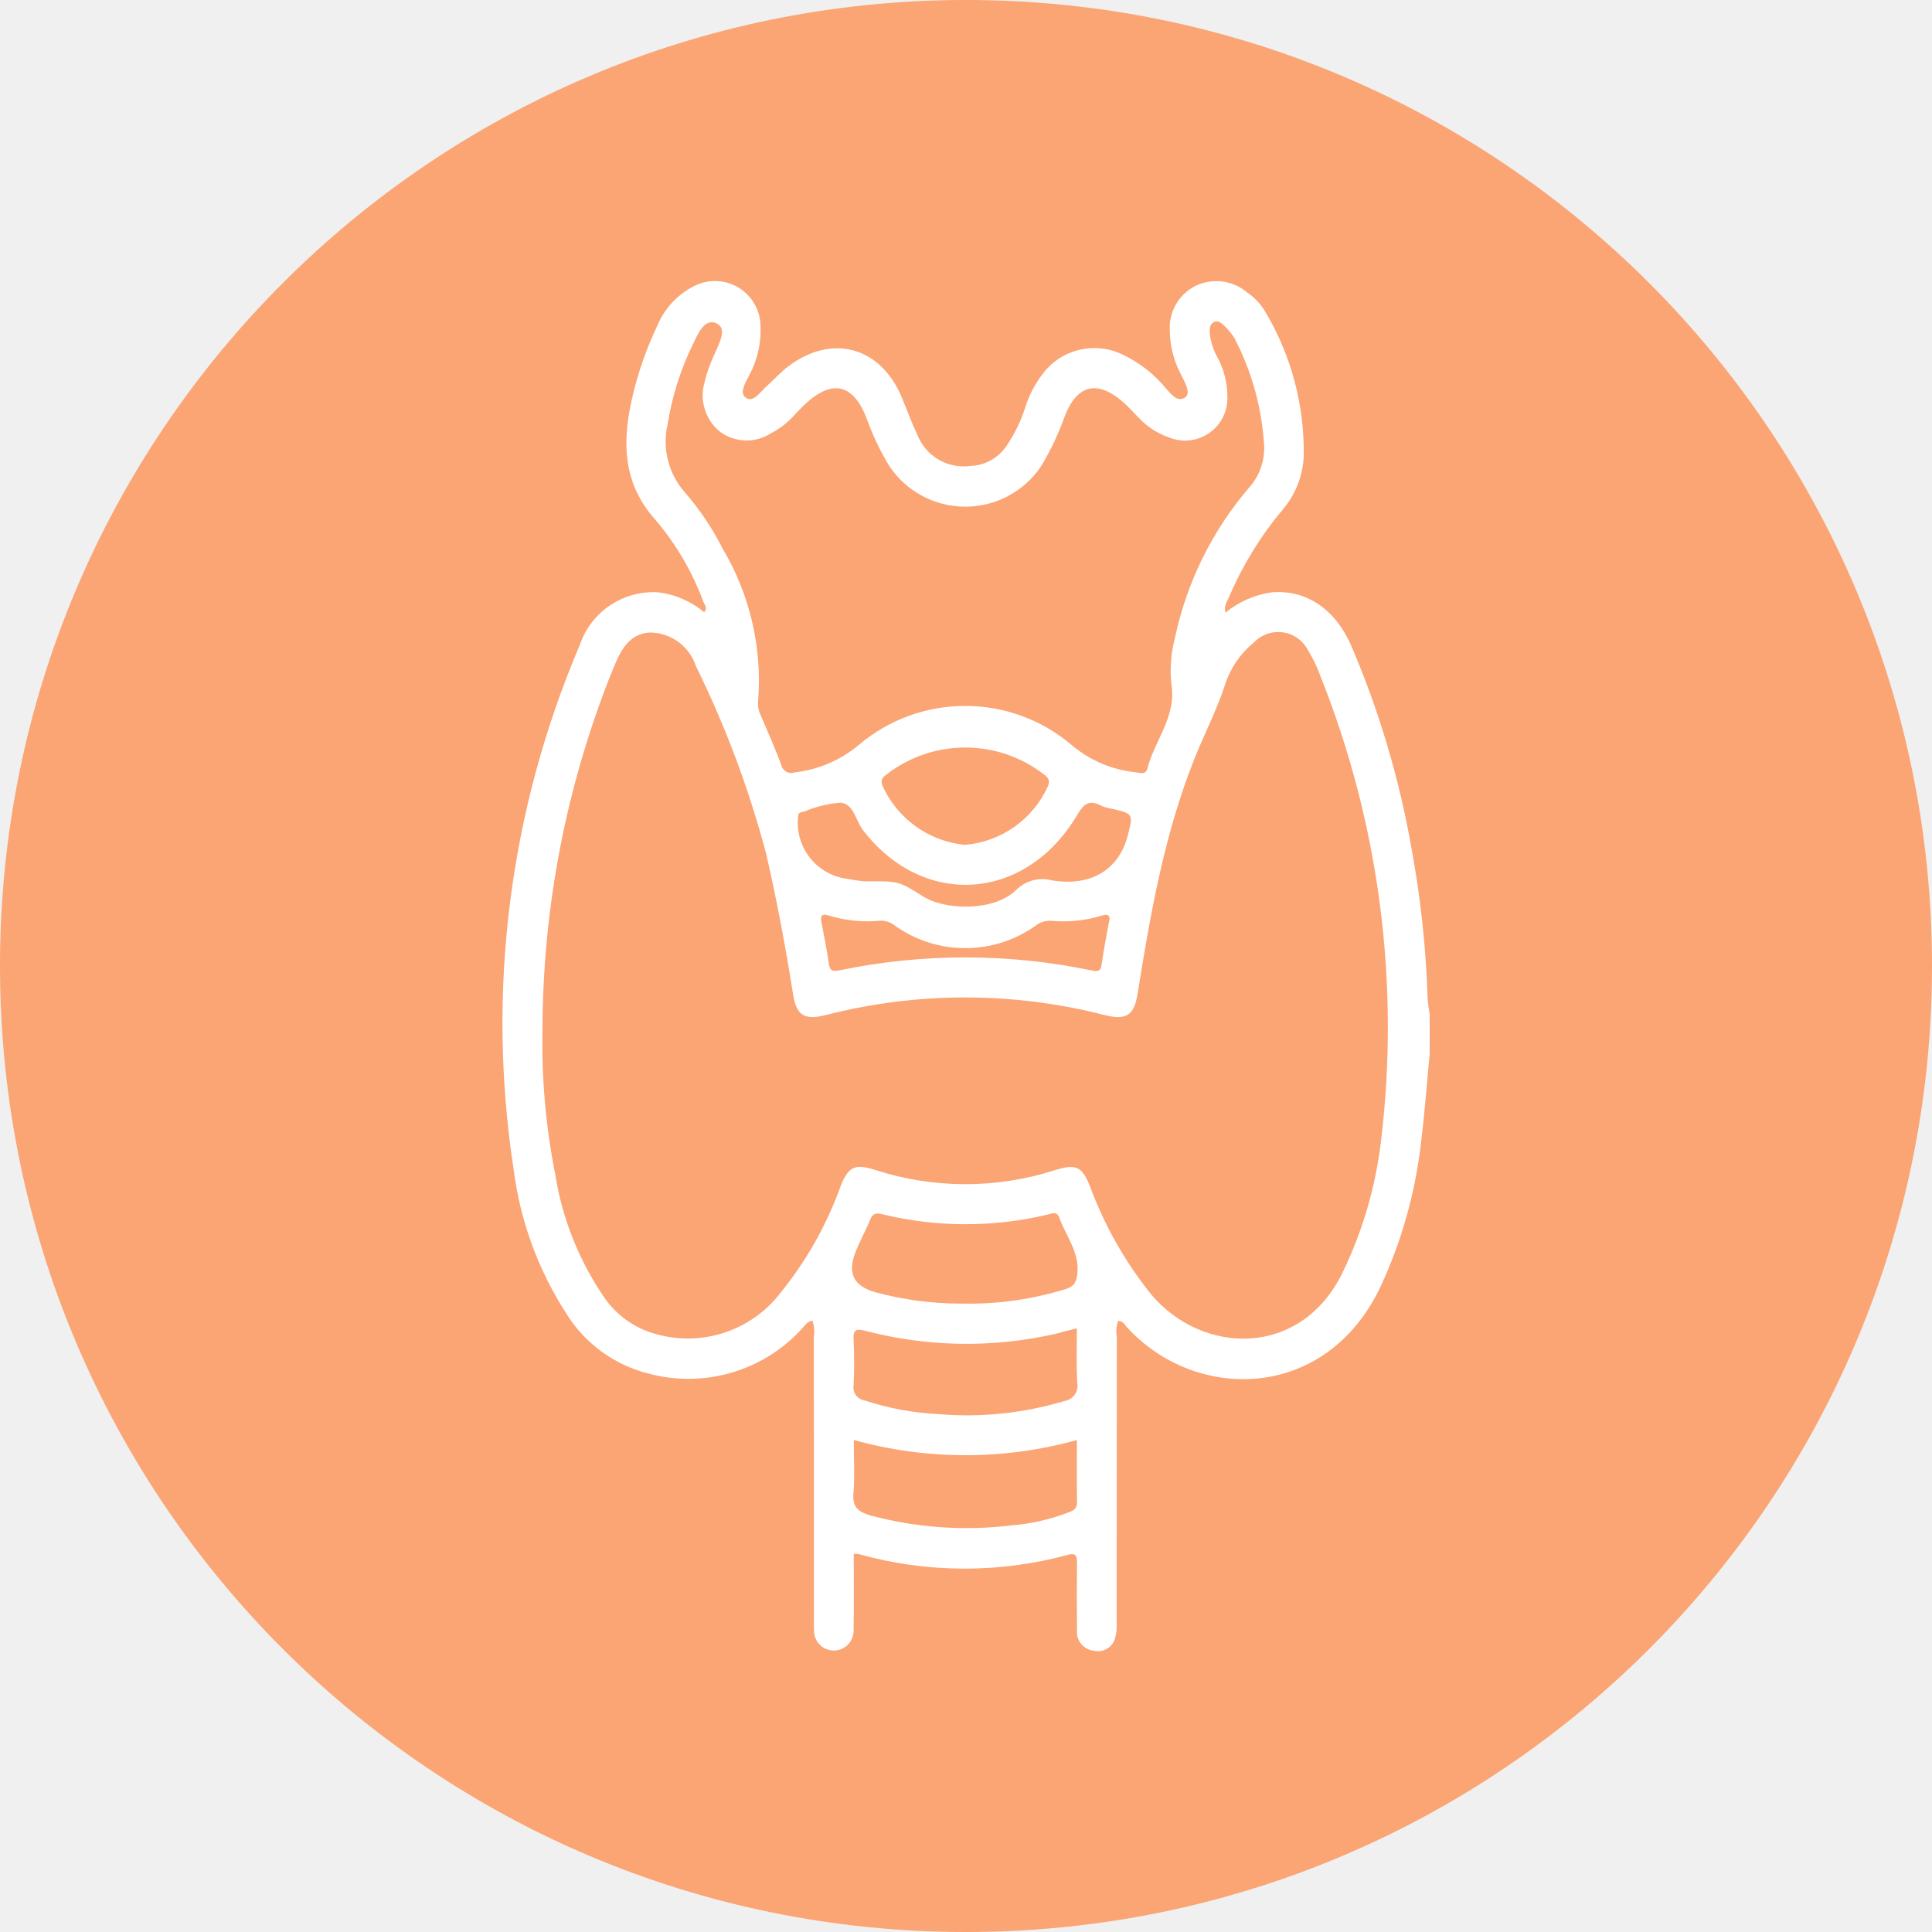
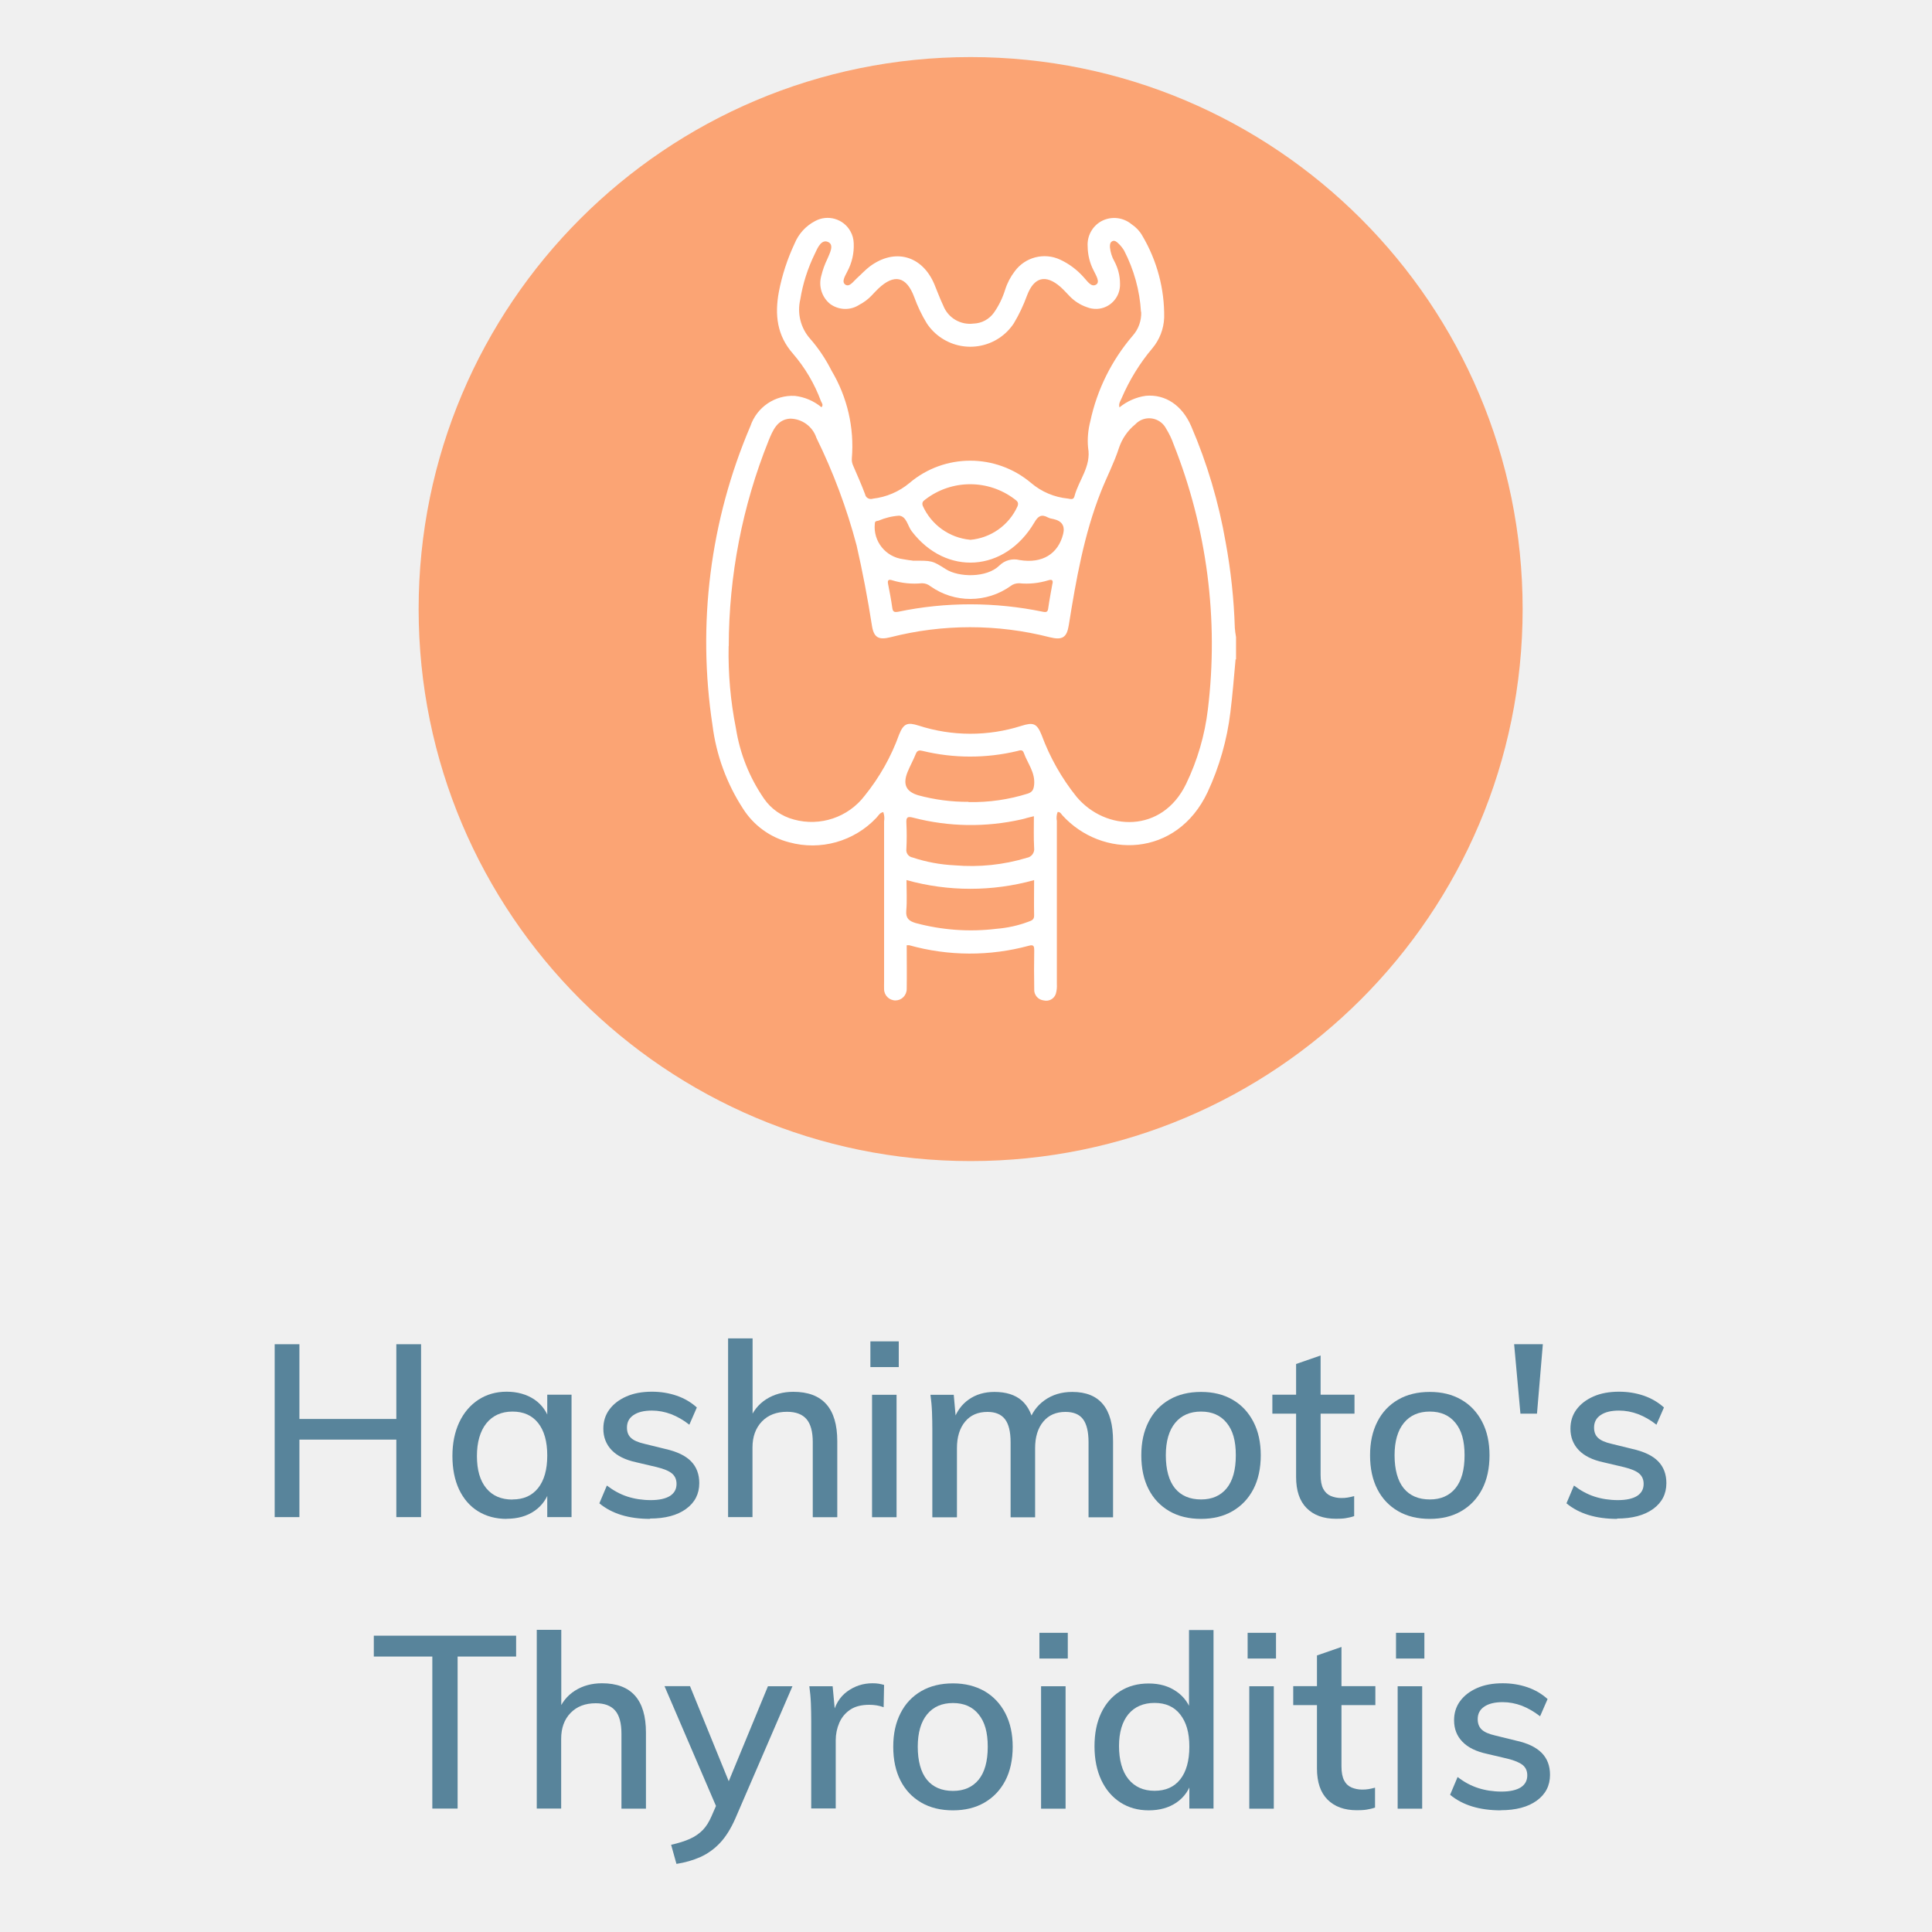
- <svg xmlns="http://www.w3.org/2000/svg" width="136" height="136" viewBox="0 0 136 136">
+ <svg xmlns="http://www.w3.org/2000/svg" id="Layer_2" data-name="Layer 2" viewBox="0 0 175 175">
  <defs>
    <style>
      .cls-1 {
+         fill: #fff;
+       }
+ 
+       .cls-2 {
        fill: #fba474;
      }

-       .cls-2 {
-         fill: #fff;
+       .cls-3 {
+         clip-path: url(#clippath);
+       }
+ 
+       .cls-4 {
+         fill: none;
+       }
+ 
+       .cls-5 {
+         fill: #58849b;
      }
    </style>
+     <clipPath id="clippath">
+       <rect class="cls-4" width="175" height="175" />
+     </clipPath>
  </defs>
-   <g id="Group_365" data-name="Group 365" transform="translate(-355.899 -64.557)">
-     <ellipse id="Ellipse_52" data-name="Ellipse 52" class="cls-1" cx="68" cy="68" rx="68" ry="68" transform="translate(355.899 64.557)" />
-     <g id="Group_364" data-name="Group 364" transform="translate(391.258 84.337)">
-       <path id="Path_289" data-name="Path 289" class="cls-2" d="M483.637,153.884c-.21,2.173-.366,4.354-.643,6.519a32.741,32.741,0,0,1-2.8,9.844c-3.82,8.139-13.04,8.217-17.9,2.864-.152-.168-.259-.433-.589-.411a2.106,2.106,0,0,0-.095,1.118q-.012,10.029-.011,20.058a3.467,3.467,0,0,1-.136,1.25,1.25,1.25,0,0,1-1.466.786,1.315,1.315,0,0,1-1.188-1.4q-.031-2.387,0-4.775c.005-.478-.061-.731-.64-.573a27.67,27.67,0,0,1-14.761-.061,1.638,1.638,0,0,0-.315,0c0,1.8.022,3.6-.01,5.391a1.393,1.393,0,1,1-2.786.03c-.016-.318-.008-.636-.008-.955q0-9.87-.006-19.739a2.312,2.312,0,0,0-.1-1.149c-.444.072-.613.461-.874.714a10.813,10.813,0,0,1-10.7,3,9.516,9.516,0,0,1-5.7-4.137,24.369,24.369,0,0,1-3.764-10.267,67.8,67.8,0,0,1,4.659-36.863,5.468,5.468,0,0,1,5.487-3.721,6.17,6.17,0,0,1,3.274,1.407c.269-.3.023-.531-.065-.756a19.1,19.1,0,0,0-3.427-5.821c-2.014-2.274-2.266-4.841-1.76-7.641a24.44,24.44,0,0,1,1.937-5.925,5.463,5.463,0,0,1,2.516-2.771,3.209,3.209,0,0,1,4.765,2.733,6.673,6.673,0,0,1-.782,3.47c-.251.515-.76,1.265-.241,1.619s1-.418,1.436-.805c.526-.472,1-1.009,1.561-1.43,3.074-2.3,6.463-1.366,7.956,2.173.37.878.691,1.779,1.1,2.637a3.508,3.508,0,0,0,3.724,2.219,3.211,3.211,0,0,0,2.513-1.343,10.455,10.455,0,0,0,1.39-2.847,7.42,7.42,0,0,1,1.17-2.244,4.537,4.537,0,0,1,5.6-1.436,8.774,8.774,0,0,1,2.873,2.134c.444.46.957,1.33,1.573.92.49-.326-.058-1.156-.326-1.721a6.646,6.646,0,0,1-.735-2.955,3.3,3.3,0,0,1,1.756-3.161,3.361,3.361,0,0,1,3.686.436,4.224,4.224,0,0,1,1.294,1.388,19.223,19.223,0,0,1,2.691,10.108,6.219,6.219,0,0,1-1.469,3.78,24.424,24.424,0,0,0-3.768,6.118c-.142.343-.413.669-.269,1.142a6.6,6.6,0,0,1,3.263-1.426c2.4-.2,4.457,1.169,5.581,3.747a64.244,64.244,0,0,1,4.249,14.287,69.556,69.556,0,0,1,1.131,10.535,10.822,10.822,0,0,0,.148,1.146Zm-62.454-1.61a47.2,47.2,0,0,0,.9,10.122,21.133,21.133,0,0,0,3.469,8.682,6.451,6.451,0,0,0,3.659,2.556,8.219,8.219,0,0,0,8.73-2.919,25.742,25.742,0,0,0,4.241-7.537c.555-1.392,1.036-1.547,2.428-1.106a20.615,20.615,0,0,0,12.615.023c1.471-.459,1.918-.324,2.5,1.133a27.1,27.1,0,0,0,4.316,7.615c3.593,4.26,10.533,4.5,13.478-1.581a29.049,29.049,0,0,0,2.687-9.21,66.7,66.7,0,0,0-4.228-32.661,9.982,9.982,0,0,0-.91-1.905,2.354,2.354,0,0,0-3.8-.55,6.271,6.271,0,0,0-2.023,2.933c-.6,1.852-1.507,3.571-2.218,5.373-2.089,5.294-3.062,10.86-3.956,16.443-.245,1.531-.807,1.864-2.346,1.477a39.467,39.467,0,0,0-19.608.006c-1.475.374-2.058.039-2.289-1.426-.522-3.315-1.142-6.61-1.89-9.883a70.79,70.79,0,0,0-4.955-13.252,3.435,3.435,0,0,0-3.241-2.369c-1.576.09-2.132,1.436-2.652,2.707A68.173,68.173,0,0,0,421.183,152.274Zm50.8-41.182a18.782,18.782,0,0,0-2.082-7.558,4.374,4.374,0,0,0-.735-.9c-.191-.18-.448-.408-.749-.23-.278.164-.277.475-.262.762a4.37,4.37,0,0,0,.54,1.7,5.832,5.832,0,0,1,.7,2.746,2.984,2.984,0,0,1-4.1,2.9,5.312,5.312,0,0,1-2.12-1.366c-.373-.376-.722-.78-1.121-1.128-1.828-1.594-3.267-1.227-4.126,1.049a19.769,19.769,0,0,1-1.627,3.44,6.427,6.427,0,0,1-10.713,0,18.167,18.167,0,0,1-1.551-3.242c-.952-2.562-2.468-2.912-4.44-1.032-.281.268-.539.561-.811.839a5.707,5.707,0,0,1-1.518,1.141,3.154,3.154,0,0,1-3.594-.11,3.3,3.3,0,0,1-1.093-3.448,10.217,10.217,0,0,1,.746-2.087c.288-.694.89-1.734.1-2.094-.831-.382-1.3.729-1.637,1.435a19.86,19.86,0,0,0-1.791,5.634,5.4,5.4,0,0,0,1.216,4.841,19.266,19.266,0,0,1,2.652,3.955,18.2,18.2,0,0,1,2.492,10.77,1.761,1.761,0,0,0,.166.917c.5,1.166,1.018,2.329,1.462,3.519a.716.716,0,0,0,.941.541,8.534,8.534,0,0,0,4.52-1.933,11.579,11.579,0,0,1,14.988.009,8.254,8.254,0,0,0,4.523,1.916c.3.04.681.2.8-.252.511-2.009,2.092-3.692,1.684-6a9.27,9.27,0,0,1,.273-3.263,23.813,23.813,0,0,1,5.21-10.528A4.172,4.172,0,0,0,471.982,111.092Zm-21.238,60.387a22.968,22.968,0,0,0,7.32-1.041c.548-.187.7-.472.767-1.058.163-1.54-.815-2.663-1.278-3.97-.159-.448-.513-.273-.805-.2a24.835,24.835,0,0,1-11.636-.018c-.371-.089-.661-.113-.846.344-.318.784-.741,1.526-1.048,2.314-.583,1.492-.139,2.377,1.355,2.82A23.234,23.234,0,0,0,450.744,171.479Zm-7.65,9.6c0,1.309.079,2.55-.025,3.775-.082.956.354,1.279,1.157,1.527a26.1,26.1,0,0,0,9.963.709,14.246,14.246,0,0,0,3.912-.872c.367-.139.719-.232.709-.764-.027-1.438-.009-2.877-.009-4.371A29.369,29.369,0,0,1,443.094,181.081Zm15.707-7.858c-.35.084-.587.138-.823.2s-.473.143-.714.194a28.191,28.191,0,0,1-13.316-.209c-.715-.191-.907-.091-.868.653a30.059,30.059,0,0,1,0,3.178.92.92,0,0,0,.762,1.054,19.5,19.5,0,0,0,5.188.964,23.813,23.813,0,0,0,8.9-.921,1.083,1.083,0,0,0,.894-1.279C458.754,175.826,458.8,174.589,458.8,173.223Zm-14.962-31.465c2.379-.017,2.4-.047,4.11,1.046,1.58,1.008,5.025,1.086,6.58-.442a2.6,2.6,0,0,1,2.507-.676c2.787.457,4.742-.761,5.36-3.211.373-1.477.372-1.476-1.169-1.838a2.775,2.775,0,0,1-.712-.2c-.821-.454-1.218-.156-1.679.624-3.623,6.139-10.849,6.623-15.1,1.084-.51-.664-.643-1.833-1.547-1.925a7.88,7.88,0,0,0-2.549.613c-.068.018-.139.027-.207.045-.185.047-.258.121-.262.357a3.983,3.983,0,0,0,3.476,4.347C443.125,141.678,443.618,141.726,443.839,141.758Zm7.085-2.57a7.054,7.054,0,0,0,5.845-4.146c.183-.482-.071-.643-.348-.857a9.043,9.043,0,0,0-11,.033c-.259.19-.461.356-.32.779A7.122,7.122,0,0,0,450.924,139.188Zm10.116,5.519c.175-.583-.06-.679-.521-.529a9.154,9.154,0,0,1-3.563.352,1.647,1.647,0,0,0-1.067.352,8.534,8.534,0,0,1-9.848.028,1.646,1.646,0,0,0-1.056-.386,9.276,9.276,0,0,1-3.667-.365c-.417-.136-.6-.023-.506.446.189.97.385,1.94.523,2.918.071.507.217.6.742.5a43.557,43.557,0,0,1,17.783.011c.466.1.619.025.685-.448C460.68,146.6,460.877,145.634,461.04,144.708Z" transform="translate(-418.354 -99.494)" />
+   <g id="Layer_1-2" data-name="Layer 1">
+     <g class="cls-3">
+       <g>
+         <g>
+           <path class="cls-5" d="M24.88,137.42v-15.66h2.24v15.66h-2.24Zm.92-7.02v-1.87h11.4v1.87h-11.4Zm10.1,7.02v-15.66h2.24v15.66h-2.24Z" />
+           <path class="cls-5" d="M45.89,137.58c-.98,0-1.84-.23-2.59-.69-.74-.46-1.31-1.12-1.72-1.98-.4-.86-.6-1.87-.6-3.03s.21-2.17,.62-3.05c.41-.87,.99-1.55,1.73-2.04,.74-.48,1.59-.73,2.56-.73s1.82,.24,2.52,.71c.7,.48,1.17,1.16,1.42,2.04l-.26,.18v-2.66h2.2v11.09h-2.2v-2.71l.26,.11c-.25,.88-.72,1.56-1.42,2.04-.7,.48-1.54,.71-2.52,.71Zm.53-1.76c1,0,1.77-.34,2.32-1.03s.83-1.67,.83-2.95-.28-2.26-.83-2.95c-.55-.69-1.32-1.03-2.32-1.03s-1.8,.36-2.37,1.07c-.56,.71-.85,1.7-.85,2.96s.28,2.23,.85,2.92c.56,.68,1.35,1.02,2.37,1.02Z" />
+           <path class="cls-5" d="M58.89,137.58c-1.94,0-3.47-.47-4.6-1.41l.68-1.61c.59,.45,1.21,.79,1.86,1,.65,.21,1.36,.32,2.12,.32s1.34-.13,1.74-.38c.4-.26,.59-.62,.59-1.09,0-.4-.14-.71-.41-.94-.27-.23-.73-.42-1.38-.58l-1.87-.44c-.97-.21-1.71-.57-2.21-1.09s-.76-1.17-.76-1.95c0-.66,.18-1.24,.55-1.74,.37-.5,.88-.89,1.54-1.18s1.43-.43,2.31-.43c.79,0,1.54,.12,2.24,.36,.7,.24,1.31,.6,1.83,1.07l-.68,1.56c-.54-.43-1.1-.74-1.66-.96-.57-.21-1.14-.32-1.73-.32-.72,0-1.28,.14-1.67,.41-.4,.27-.59,.65-.59,1.13,0,.4,.12,.71,.36,.93,.24,.23,.65,.41,1.22,.54l1.87,.46c1.07,.24,1.85,.61,2.35,1.12,.5,.51,.75,1.17,.75,1.98,0,.98-.4,1.76-1.2,2.34-.8,.58-1.89,.87-3.27,.87Z" />
+           <path class="cls-5" d="M65.95,137.42v-16.19h2.22v7.35l-.31,.13c.32-.87,.84-1.52,1.55-1.97,.71-.45,1.53-.67,2.45-.67,2.65,0,3.98,1.49,3.98,4.47v6.89h-2.22v-6.8c0-.95-.19-1.65-.57-2.09-.38-.44-.97-.66-1.76-.66-.95,0-1.71,.29-2.28,.88-.56,.59-.85,1.37-.85,2.35v6.31h-2.22Z" />
+           <path class="cls-5" d="M78.84,121.5h2.57v2.33h-2.57v-2.33Zm.15,15.93v-11.09h2.22v11.09h-2.22Z" />
+           <path class="cls-5" d="M84.45,137.42v-7.96c0-.51-.01-1.03-.03-1.56-.02-.53-.07-1.05-.14-1.56h2.11l.2,2.24-.22,.09c.28-.82,.74-1.46,1.39-1.91,.64-.45,1.42-.68,2.31-.68,1.06,0,1.88,.26,2.48,.78,.59,.52,.98,1.32,1.15,2.41l-.53-.37c.25-.87,.73-1.55,1.44-2.06,.71-.51,1.55-.76,2.52-.76,1.23,0,2.16,.37,2.77,1.11,.62,.74,.92,1.86,.92,3.36v6.89h-2.22v-6.8c0-.95-.17-1.65-.5-2.09-.33-.44-.86-.66-1.59-.66-.85,0-1.52,.29-2.01,.88-.49,.59-.74,1.39-.74,2.4v6.27h-2.22v-6.8c0-.95-.17-1.65-.51-2.09-.34-.44-.87-.66-1.58-.66-.87,0-1.54,.29-2.03,.88-.49,.59-.74,1.39-.74,2.4v6.27h-2.22Z" />
+           <path class="cls-5" d="M108.79,137.58c-1.1,0-2.06-.23-2.87-.7-.81-.47-1.44-1.13-1.88-1.99-.44-.86-.66-1.88-.66-3.07s.22-2.17,.66-3.04c.44-.87,1.07-1.53,1.88-2,.81-.47,1.77-.7,2.87-.7s2.03,.23,2.85,.7,1.44,1.14,1.89,2,.67,1.88,.67,3.04-.22,2.21-.67,3.07c-.45,.86-1.08,1.52-1.89,1.99-.81,.47-1.76,.7-2.85,.7Zm0-1.76c1,0,1.77-.34,2.32-1.01,.55-.67,.83-1.67,.83-2.99s-.27-2.26-.83-2.94c-.55-.68-1.32-1.02-2.32-1.02s-1.78,.34-2.34,1.02-.85,1.66-.85,2.94,.28,2.32,.83,2.99c.55,.67,1.34,1.01,2.37,1.01Z" />
+           <path class="cls-5" d="M115.25,128.05v-1.72h7.44v1.72h-7.44Zm7.41,7.48v1.8c-.26,.09-.53,.15-.79,.19-.26,.04-.55,.05-.86,.05-1.13,0-2.01-.32-2.65-.96s-.96-1.58-.96-2.83v-10.23l2.22-.77v10.82c0,.54,.08,.96,.24,1.26,.16,.3,.38,.51,.67,.64,.29,.12,.61,.19,.96,.19,.21,0,.4-.01,.57-.04s.37-.07,.59-.13Z" />
+           <path class="cls-5" d="M129.51,137.58c-1.1,0-2.06-.23-2.87-.7-.81-.47-1.44-1.13-1.88-1.99-.44-.86-.66-1.88-.66-3.07s.22-2.17,.66-3.04c.44-.87,1.07-1.53,1.88-2,.81-.47,1.77-.7,2.87-.7s2.03,.23,2.85,.7,1.44,1.14,1.89,2,.67,1.88,.67,3.04-.22,2.21-.67,3.07c-.45,.86-1.08,1.52-1.89,1.99-.81,.47-1.76,.7-2.85,.7Zm0-1.76c1,0,1.77-.34,2.32-1.01,.55-.67,.83-1.67,.83-2.99s-.27-2.26-.83-2.94c-.55-.68-1.32-1.02-2.32-1.02s-1.78,.34-2.34,1.02-.85,1.66-.85,2.94,.28,2.32,.83,2.99c.55,.67,1.34,1.01,2.37,1.01Z" />
+           <path class="cls-5" d="M137.72,128.05l-.57-6.29h2.6l-.53,6.29h-1.5Z" />
+           <path class="cls-5" d="M146.49,137.58c-1.94,0-3.47-.47-4.6-1.41l.68-1.61c.59,.45,1.21,.79,1.86,1,.65,.21,1.36,.32,2.12,.32s1.34-.13,1.74-.38c.4-.26,.59-.62,.59-1.09,0-.4-.14-.71-.41-.94-.27-.23-.73-.42-1.38-.58l-1.87-.44c-.97-.21-1.71-.57-2.21-1.09s-.76-1.17-.76-1.95c0-.66,.18-1.24,.55-1.74,.37-.5,.88-.89,1.54-1.18s1.43-.43,2.31-.43c.79,0,1.54,.12,2.24,.36,.7,.24,1.31,.6,1.83,1.07l-.68,1.56c-.54-.43-1.1-.74-1.66-.96-.57-.21-1.14-.32-1.73-.32-.72,0-1.28,.14-1.67,.41-.4,.27-.59,.65-.59,1.13,0,.4,.12,.71,.36,.93,.24,.23,.65,.41,1.22,.54l1.87,.46c1.07,.24,1.85,.61,2.35,1.12,.5,.51,.75,1.17,.75,1.98,0,.98-.4,1.76-1.2,2.34-.8,.58-1.89,.87-3.27,.87Z" />
+           <path class="cls-5" d="M39.16,163.82v-13.77h-5.3v-1.89h12.89v1.89h-5.3v13.77h-2.29Z" />
+           <path class="cls-5" d="M48.62,163.82v-16.19h2.22v7.35l-.31,.13c.32-.87,.84-1.52,1.55-1.97,.71-.45,1.53-.67,2.45-.67,2.65,0,3.98,1.49,3.98,4.47v6.89h-2.22v-6.8c0-.95-.19-1.65-.57-2.09-.38-.44-.97-.66-1.76-.66-.95,0-1.71,.29-2.28,.88s-.85,1.37-.85,2.35v6.31h-2.22Z" />
+           <path class="cls-5" d="M65.23,164.46l-5.04-11.73h2.31l3.78,9.28-1.06,2.44Zm-3.96,4.36l-.48-1.72c.67-.15,1.24-.33,1.71-.54,.46-.21,.85-.48,1.16-.8s.57-.74,.79-1.25l.75-1.72,.53-.77,3.83-9.28h2.22l-5.17,11.97c-.41,.94-.88,1.68-1.4,2.23-.52,.55-1.11,.97-1.77,1.27-.66,.29-1.38,.5-2.16,.62Z" />
+           <path class="cls-5" d="M73.48,163.82v-7.96c0-.51-.01-1.03-.03-1.56-.02-.53-.07-1.05-.14-1.56h2.11l.26,2.79-.26-.11c.19-.97,.63-1.7,1.31-2.2,.68-.5,1.45-.75,2.3-.75,.21,0,.4,.01,.57,.04,.18,.03,.34,.07,.48,.11l-.04,2.02c-.4-.15-.83-.22-1.3-.22-.72,0-1.3,.15-1.74,.45s-.77,.7-.98,1.19c-.21,.49-.32,1.02-.32,1.57v6.18h-2.22Z" />
+           <path class="cls-5" d="M86.32,163.98c-1.1,0-2.06-.23-2.87-.7-.81-.47-1.44-1.13-1.88-1.99-.44-.86-.66-1.88-.66-3.07s.22-2.17,.66-3.04c.44-.87,1.07-1.53,1.88-2,.81-.47,1.77-.7,2.87-.7s2.03,.24,2.85,.7c.81,.47,1.44,1.14,1.89,2,.45,.87,.67,1.88,.67,3.04s-.22,2.21-.67,3.07c-.45,.86-1.08,1.52-1.89,1.99-.81,.47-1.76,.7-2.85,.7Zm0-1.76c1,0,1.77-.34,2.32-1.01,.55-.67,.83-1.67,.83-2.99s-.27-2.25-.83-2.94c-.55-.68-1.32-1.02-2.32-1.02s-1.78,.34-2.34,1.02c-.56,.68-.85,1.66-.85,2.94s.28,2.32,.83,2.99,1.34,1.01,2.37,1.01Z" />
+           <path class="cls-5" d="M94.15,147.9h2.57v2.33h-2.57v-2.33Zm.15,15.93v-11.09h2.22v11.09h-2.22Z" />
+           <path class="cls-5" d="M109.93,163.82h-2.2v-2.9l.26,.31c-.25,.88-.72,1.56-1.42,2.04-.7,.48-1.54,.71-2.52,.71s-1.82-.24-2.56-.71c-.74-.48-1.32-1.15-1.73-2.02-.41-.87-.62-1.9-.62-3.07s.2-2.16,.6-3.01,.98-1.51,1.72-1.98c.74-.47,1.6-.7,2.59-.7s1.82,.24,2.52,.73c.7,.48,1.17,1.16,1.42,2.02l-.29,.26v-7.85h2.22v16.19Zm-5.35-1.61c1,0,1.77-.34,2.32-1.03,.55-.69,.83-1.68,.83-2.97s-.28-2.22-.83-2.92c-.55-.7-1.32-1.04-2.32-1.04s-1.8,.34-2.37,1.02c-.56,.68-.85,1.65-.85,2.89s.28,2.29,.85,2.99,1.35,1.06,2.37,1.06Z" />
+           <path class="cls-5" d="M113.01,147.9h2.57v2.33h-2.57v-2.33Zm.15,15.93v-11.09h2.22v11.09h-2.22Z" />
+           <path class="cls-5" d="M117.14,154.45v-1.72h7.44v1.72h-7.44Zm7.41,7.48v1.8c-.26,.09-.53,.15-.79,.19-.26,.04-.55,.05-.86,.05-1.13,0-2.01-.32-2.65-.96-.64-.64-.96-1.58-.96-2.83v-10.23l2.22-.77v10.82c0,.54,.08,.96,.24,1.27s.38,.51,.67,.64c.29,.12,.61,.19,.96,.19,.21,0,.4-.01,.57-.04s.37-.07,.59-.13Z" />
+           <path class="cls-5" d="M126.45,147.9h2.57v2.33h-2.57v-2.33Zm.15,15.93v-11.09h2.22v11.09h-2.22Z" />
+           <path class="cls-5" d="M135.95,163.98c-1.94,0-3.47-.47-4.6-1.41l.68-1.61c.59,.46,1.21,.79,1.86,1,.65,.21,1.36,.32,2.12,.32s1.34-.13,1.74-.38c.4-.26,.59-.62,.59-1.09,0-.4-.14-.71-.41-.93s-.73-.42-1.38-.58l-1.87-.44c-.97-.21-1.71-.57-2.21-1.09-.51-.52-.76-1.17-.76-1.95,0-.66,.18-1.24,.55-1.74,.37-.5,.88-.89,1.54-1.18,.66-.29,1.43-.43,2.31-.43,.79,0,1.54,.12,2.24,.36s1.31,.6,1.83,1.07l-.68,1.56c-.54-.42-1.1-.74-1.66-.96-.57-.21-1.14-.32-1.73-.32-.72,0-1.28,.14-1.67,.41-.4,.27-.59,.65-.59,1.13,0,.4,.12,.71,.36,.94,.24,.23,.65,.41,1.22,.54l1.87,.46c1.07,.23,1.85,.61,2.35,1.12s.75,1.17,.75,1.98c0,.98-.4,1.76-1.2,2.34-.8,.58-1.89,.87-3.27,.87Z" />
+         </g>
+         <g id="Group_365" data-name="Group 365">
+           <circle id="Ellipse_52" data-name="Ellipse 52" class="cls-2" cx="87.92" cy="55.17" r="50" />
+           <g id="Group_364" data-name="Group 364">
+             <path id="Path_289" data-name="Path 289" class="cls-1" d="M111.92,59.71c-.15,1.6-.27,3.2-.47,4.79-.3,2.51-1,4.95-2.06,7.24-2.81,5.98-9.59,6.04-13.16,2.11-.11-.12-.19-.32-.43-.3-.1,.26-.12,.55-.07,.82,0,4.92,0,9.83,0,14.75,.02,.31-.01,.62-.1,.92-.16,.44-.62,.69-1.08,.58-.52-.05-.91-.51-.87-1.03-.02-1.17-.02-2.34,0-3.51,0-.35-.04-.54-.47-.42-3.56,.97-7.31,.95-10.85-.04-.08,0-.15,0-.23,0,0,1.32,.02,2.65,0,3.96,0,.57-.45,1.03-1.01,1.04-.57,0-1.03-.45-1.04-1.01h0c-.01-.23,0-.47,0-.7,0-4.84,0-9.68,0-14.51,.05-.28,.02-.57-.07-.84-.33,.05-.45,.34-.64,.53-2.02,2.13-5.04,2.98-7.87,2.21-1.73-.44-3.23-1.53-4.19-3.04-1.48-2.27-2.43-4.86-2.77-7.55-1.4-9.18-.22-18.57,3.43-27.11,.58-1.72,2.23-2.84,4.03-2.74,.89,.1,1.72,.46,2.41,1.03,.2-.22,.02-.39-.05-.56-.58-1.57-1.43-3.01-2.52-4.28-1.48-1.67-1.67-3.56-1.29-5.62,.29-1.51,.77-2.97,1.42-4.36,.36-.88,1.01-1.6,1.85-2.04,1.14-.63,2.58-.22,3.21,.92,.19,.33,.29,.71,.3,1.09,.04,.89-.16,1.77-.58,2.55-.18,.38-.56,.93-.18,1.19s.74-.31,1.06-.59c.39-.35,.74-.74,1.15-1.05,2.26-1.69,4.75-1,5.85,1.6,.27,.65,.51,1.31,.81,1.94,.43,1.11,1.56,1.78,2.74,1.63,.74-.02,1.42-.39,1.85-.99,.45-.64,.79-1.35,1.02-2.09,.19-.6,.48-1.15,.86-1.65,.94-1.29,2.67-1.74,4.12-1.06,.8,.37,1.52,.91,2.11,1.57,.33,.34,.7,.98,1.16,.68,.36-.24-.04-.85-.24-1.27-.35-.67-.53-1.42-.54-2.17-.07-.96,.44-1.88,1.29-2.32,.89-.45,1.95-.32,2.71,.32,.39,.26,.72,.61,.95,1.02,1.33,2.25,2.02,4.82,1.98,7.43-.04,1.02-.42,2-1.08,2.78-1.14,1.35-2.07,2.87-2.77,4.5-.1,.25-.3,.49-.2,.84,.69-.56,1.52-.93,2.4-1.05,1.76-.15,3.28,.86,4.1,2.76,1.45,3.37,2.49,6.89,3.12,10.51,.47,2.56,.75,5.15,.83,7.75,.02,.28,.06,.56,.11,.84v2.03Zm-45.92-1.18c-.05,2.5,.17,4.99,.66,7.44,.36,2.29,1.23,4.47,2.55,6.38,.64,.93,1.6,1.59,2.69,1.88,2.38,.66,4.92-.19,6.42-2.15,1.34-1.66,2.4-3.53,3.12-5.54,.41-1.02,.76-1.14,1.79-.81,3.01,.97,6.26,.98,9.28,.02,1.08-.34,1.41-.24,1.84,.83,.75,2.03,1.82,3.92,3.17,5.6,2.64,3.13,7.74,3.31,9.91-1.16,1.03-2.13,1.7-4.42,1.98-6.77,.99-8.14-.08-16.4-3.11-24.02-.17-.49-.4-.96-.67-1.4-.44-.85-1.48-1.19-2.33-.75-.17,.09-.33,.21-.46,.35-.69,.56-1.21,1.31-1.49,2.16-.44,1.36-1.11,2.63-1.63,3.95-1.54,3.89-2.25,7.99-2.91,12.09-.18,1.13-.59,1.37-1.73,1.09-4.73-1.21-9.69-1.21-14.42,0-1.08,.27-1.51,.03-1.68-1.05-.38-2.44-.84-4.86-1.39-7.27-.89-3.36-2.11-6.63-3.64-9.74-.34-1.03-1.3-1.73-2.38-1.74-1.16,.07-1.57,1.06-1.95,1.99-2.38,5.92-3.6,12.24-3.61,18.62h0Zm37.35-30.28c-.11-1.94-.64-3.83-1.53-5.56-.15-.24-.33-.47-.54-.66-.14-.13-.33-.3-.55-.17-.2,.12-.2,.35-.19,.56,.05,.44,.18,.87,.4,1.25,.33,.62,.51,1.31,.51,2.02,.05,1.21-.88,2.24-2.09,2.29-.31,.01-.63-.04-.92-.16-.59-.2-1.13-.55-1.56-1-.27-.28-.53-.57-.82-.83-1.34-1.17-2.4-.9-3.03,.77-.32,.88-.72,1.73-1.2,2.53-1.44,2.18-4.37,2.77-6.55,1.33-.53-.35-.98-.8-1.33-1.33-.46-.75-.84-1.55-1.14-2.38-.7-1.88-1.81-2.14-3.26-.76-.21,.2-.4,.41-.6,.62-.32,.34-.7,.62-1.12,.84-.81,.53-1.86,.49-2.64-.08-.75-.61-1.06-1.61-.8-2.54,.13-.53,.31-1.04,.55-1.53,.21-.51,.65-1.28,.07-1.54-.61-.28-.96,.54-1.2,1.06-.64,1.31-1.09,2.7-1.32,4.14-.3,1.26,.03,2.59,.89,3.56,.77,.88,1.42,1.86,1.95,2.91,1.42,2.39,2.06,5.15,1.83,7.92-.02,.23,.02,.46,.12,.67,.37,.86,.75,1.71,1.08,2.59,.05,.29,.33,.47,.62,.42,.03,0,.05-.01,.08-.02,1.22-.14,2.38-.63,3.32-1.42,3.18-2.7,7.84-2.69,11.02,0,.94,.8,2.1,1.29,3.33,1.41,.22,.03,.5,.15,.59-.19,.38-1.48,1.54-2.71,1.24-4.41-.08-.81,0-1.62,.2-2.4,.61-2.86,1.93-5.52,3.83-7.74,.53-.59,.81-1.37,.78-2.16h0Zm-15.62,44.4c1.82,.04,3.64-.22,5.38-.77,.4-.14,.51-.35,.56-.78,.12-1.13-.6-1.96-.94-2.92-.12-.33-.38-.2-.59-.15-2.81,.67-5.75,.67-8.56-.01-.27-.07-.49-.08-.62,.25-.23,.58-.54,1.12-.77,1.7-.43,1.1-.1,1.75,1,2.07,1.48,.4,3,.6,4.54,.59h0Zm-5.62,7.06c0,.96,.06,1.88-.02,2.78-.06,.7,.26,.94,.85,1.12,2.39,.64,4.87,.82,7.33,.52,.98-.08,1.95-.29,2.88-.64,.27-.1,.53-.17,.52-.56-.02-1.06,0-2.12,0-3.21-3.78,1.05-7.77,1.05-11.55,0h0Zm11.55-5.78c-.26,.06-.43,.1-.61,.15s-.35,.11-.52,.14c-3.23,.73-6.59,.68-9.79-.15-.53-.14-.67-.07-.64,.48,.04,.78,.04,1.56,0,2.34-.06,.37,.19,.72,.56,.78,1.23,.41,2.52,.65,3.81,.71,2.2,.19,4.43-.04,6.54-.68,.43-.07,.73-.48,.66-.91,0,0,0-.02,0-.03-.05-.9-.02-1.81-.02-2.82h0Zm-11-23.14c1.75-.01,1.76-.03,3.02,.77,1.16,.74,3.69,.8,4.84-.33,.48-.48,1.18-.67,1.84-.5,2.05,.34,3.49-.56,3.94-2.36q.27-1.09-.86-1.35c-.18-.03-.36-.07-.52-.15-.6-.33-.9-.11-1.23,.46-2.66,4.51-7.98,4.87-11.1,.8-.38-.49-.47-1.35-1.14-1.42-.65,.04-1.28,.2-1.87,.45-.05,.01-.1,.02-.15,.03-.14,.03-.19,.09-.19,.26-.16,1.58,.98,3,2.56,3.2,.35,.07,.71,.11,.88,.13h0Zm5.21-1.89c1.88-.16,3.53-1.33,4.3-3.05,.13-.35-.05-.47-.26-.63-2.39-1.82-5.71-1.81-8.09,.02-.19,.14-.34,.26-.24,.57,.77,1.72,2.4,2.9,4.28,3.08h0Zm7.44,4.06c.13-.43-.04-.5-.38-.39-.85,.26-1.74,.35-2.62,.26-.28,0-.56,.08-.78,.26-2.17,1.54-5.07,1.55-7.24,.02-.22-.18-.49-.28-.78-.28-.91,.09-1.82,0-2.7-.27-.31-.1-.44-.02-.37,.33,.14,.71,.28,1.43,.38,2.15,.05,.37,.16,.44,.55,.37,4.31-.9,8.76-.89,13.08,0,.34,.07,.46,.02,.5-.33,.1-.72,.24-1.43,.36-2.11h0Z" />
+           </g>
+         </g>
+       </g>
    </g>
  </g>
</svg>
